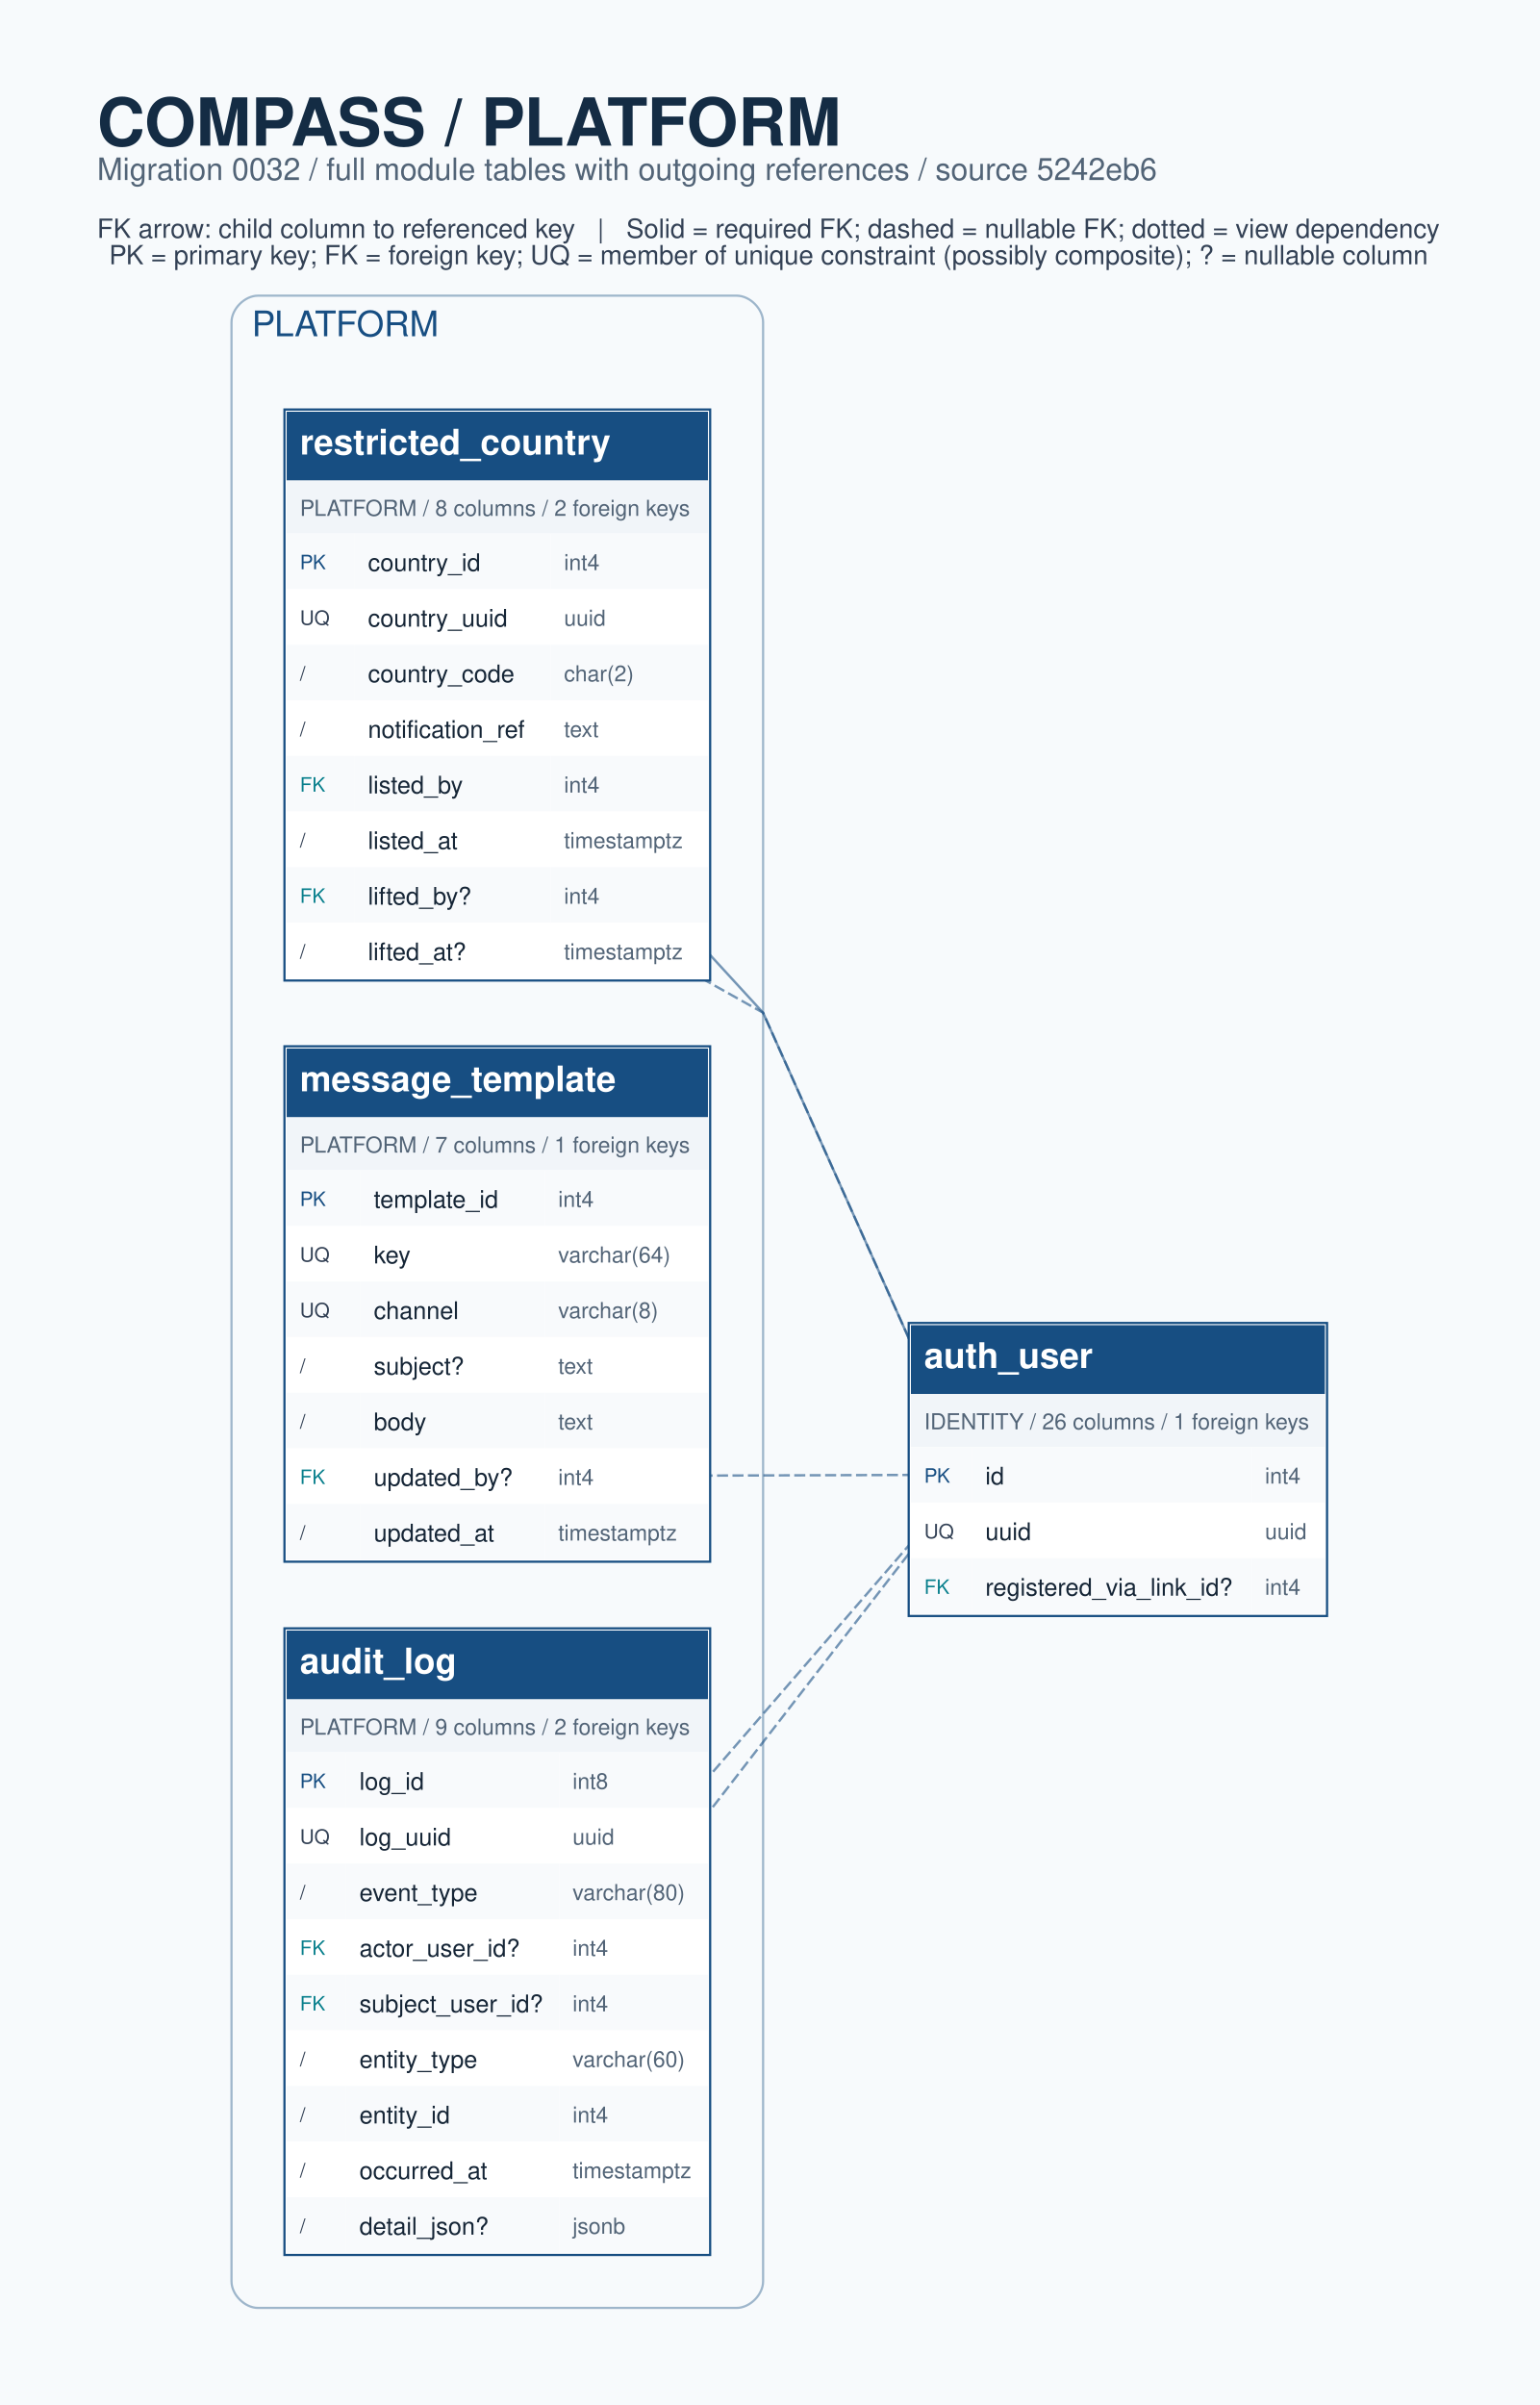
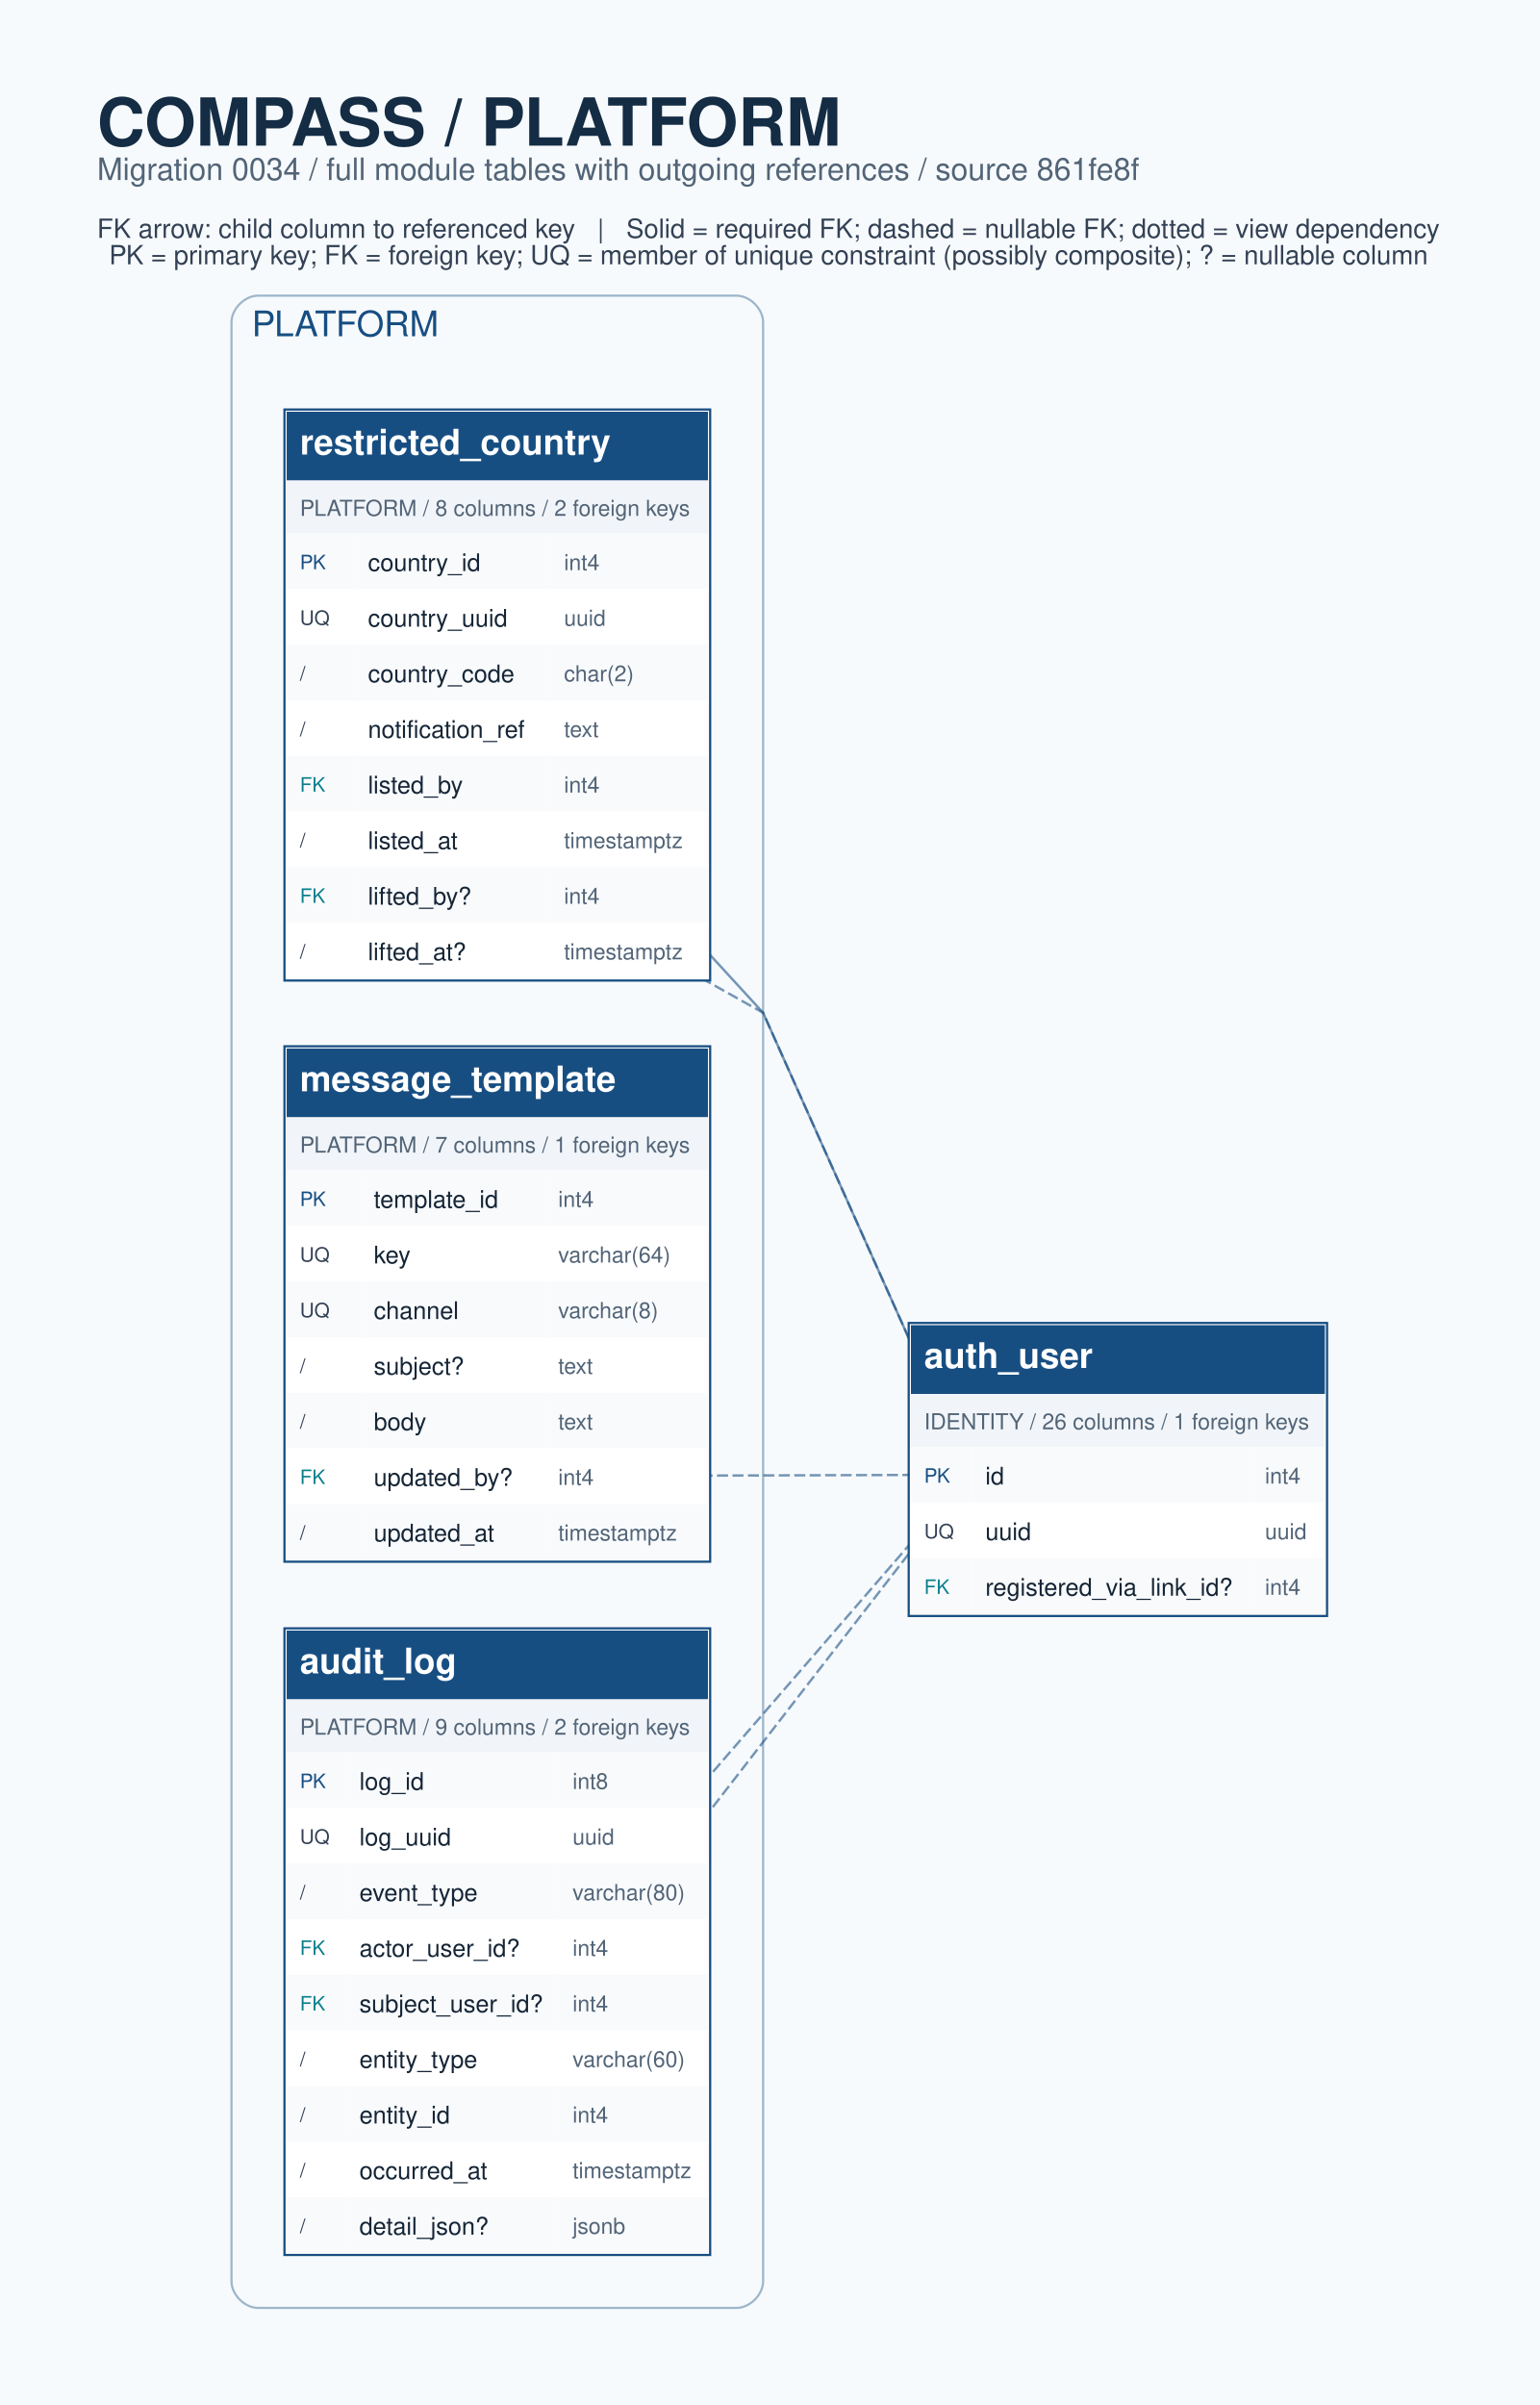
<svg xmlns="http://www.w3.org/2000/svg" xmlns:xlink="http://www.w3.org/1999/xlink" width="698pt" height="1090pt" viewBox="0.00 0.00 698.00 1090.00">
  <g id="graph0" class="graph" transform="scale(1 1) rotate(0) translate(36 1054)">
    <polygon fill="#f7fafc" stroke="none" points="-36,36 -36,-1054 662.45,-1054 662.45,36 -36,36" />
    <text xml:space="preserve" text-anchor="start" x="8" y="-988" font-family="Helvetica,sans-Serif" font-weight="bold" font-size="30.00" fill="#142c44">COMPASS / PLATFORM</text>
-     <text xml:space="preserve" text-anchor="start" x="8" y="-972.4" font-family="Helvetica,sans-Serif" font-size="14.00" fill="#526477">Migration 0032 / full module tables with outgoing references / source 5242eb6</text>
+     <text xml:space="preserve" text-anchor="start" x="8" y="-972.4" font-family="Helvetica,sans-Serif" font-size="14.00" fill="#526477">Migration 0034 / full module tables with outgoing references / source 861fe8f</text>
    <text xml:space="preserve" text-anchor="start" x="8" y="-946.2" font-family="Helvetica,sans-Serif" font-size="12.00" fill="#334155">FK arrow: child column to referenced key   |   Solid = required FK; dashed = nullable FK; dotted = view dependency</text>
    <text xml:space="preserve" text-anchor="start" x="13.43" y="-934.2" font-family="Helvetica,sans-Serif" font-size="12.00" fill="#334155">PK = primary key; FK = foreign key; UQ = member of unique constraint (possibly composite); ? = nullable column</text>
    <g id="clust1" class="cluster">
      <path fill="#f7fafc" stroke="#174e82" stroke-opacity="0.396" d="M80.94,-8C80.94,-8 297.89,-8 297.89,-8 303.89,-8 309.89,-14 309.89,-20 309.89,-20 309.89,-908 309.89,-908 309.89,-914 303.89,-920 297.89,-920 297.89,-920 80.94,-920 80.94,-920 74.94,-920 68.94,-914 68.94,-908 68.94,-908 68.94,-20 68.94,-20 68.94,-14 74.94,-8 80.94,-8" />
      <text xml:space="preserve" text-anchor="middle" x="120.5" y="-901.6" font-family="Helvetica,sans-Serif" font-size="16.00" fill="#174e82">PLATFORM</text>
    </g>
    <g id="FK003" class="edge">
      <g id="a_FK003">
        <a xlink:title="FK003 / audit_log_actor_user_id_fkey / audit_log(actor_user_id) to auth_user(id) / FOREIGN KEY (actor_user_id) REFERENCES auth_user(id)">
          <path fill="none" stroke="#174e82" stroke-width="1.1" stroke-dasharray="5,2" stroke-opacity="0.584" d="M218.53,-171.6C218.53,-171.6 367.94,-344.34 398.29,-379.43" />
          <polygon fill="#174e82" fill-opacity="0.584" stroke="#174e82" stroke-width="1.1" stroke-opacity="0.584" points="396.56,-380.91 402.54,-384.34 400,-377.94 396.56,-380.91" />
        </a>
      </g>
    </g>
    <g id="FK004" class="edge">
      <g id="a_FK004">
        <a xlink:title="FK004 / audit_log_subject_user_id_fkey / audit_log(subject_user_id) to auth_user(id) / FOREIGN KEY (subject_user_id) REFERENCES auth_user(id)">
          <path fill="none" stroke="#174e82" stroke-width="1.1" stroke-dasharray="5,2" stroke-opacity="0.584" d="M218.53,-146.4C218.53,-146.4 369.24,-341.16 398.67,-379.2" />
          <polygon fill="#174e82" fill-opacity="0.584" stroke="#174e82" stroke-width="1.1" stroke-opacity="0.584" points="396.83,-380.53 402.61,-384.28 400.43,-377.75 396.83,-380.53" />
        </a>
      </g>
    </g>
-     <g id="FK045" class="edge">
-       <g id="a_FK045">
-         <a xlink:title="FK045 / message_template_updated_by_fkey / message_template(updated_by) to auth_user(id) / FOREIGN KEY (updated_by) REFERENCES auth_user(id)">
+     <g id="FK060" class="edge">
+       <g id="a_FK060">
+         <a xlink:title="FK060 / message_template_updated_by_fkey / message_template(updated_by) to auth_user(id) / FOREIGN KEY (updated_by) REFERENCES auth_user(id)">
          <path fill="none" stroke="#174e82" stroke-width="1.1" stroke-dasharray="5,2" stroke-opacity="0.584" d="M212.01,-385C212.01,-385 360.03,-385.46 395.88,-385.58" />
          <polygon fill="#174e82" fill-opacity="0.584" stroke="#174e82" stroke-width="1.1" stroke-opacity="0.584" points="395.45,-387.85 401.96,-385.59 395.47,-383.3 395.45,-387.85" />
        </a>
      </g>
    </g>
-     <g id="FK077" class="edge">
-       <g id="a_FK077">
-         <a xlink:title="FK077 / restricted_country_lifted_by_fkey / restricted_country(lifted_by) to auth_user(id) / FOREIGN KEY (lifted_by) REFERENCES auth_user(id)">
+     <g id="FK092" class="edge">
+       <g id="a_FK092">
+         <a xlink:title="FK092 / restricted_country_lifted_by_fkey / restricted_country(lifted_by) to auth_user(id) / FOREIGN KEY (lifted_by) REFERENCES auth_user(id)">
          <path fill="none" stroke="#174e82" stroke-width="1.1" stroke-dasharray="5,2" stroke-opacity="0.584" d="M214.65,-648.4C214.65,-648.4 309.89,-595 309.89,-595 309.89,-595 383.92,-429.63 400.4,-392.81" />
          <polygon fill="#174e82" fill-opacity="0.584" stroke="#174e82" stroke-width="1.1" stroke-opacity="0.584" points="402.37,-393.98 402.94,-387.12 398.21,-392.12 402.37,-393.98" />
        </a>
      </g>
    </g>
-     <g id="FK078" class="edge">
-       <g id="a_FK078">
-         <a xlink:title="FK078 / restricted_country_listed_by_fkey / restricted_country(listed_by) to auth_user(id) / FOREIGN KEY (listed_by) REFERENCES auth_user(id)">
+     <g id="FK093" class="edge">
+       <g id="a_FK093">
+         <a xlink:title="FK093 / restricted_country_listed_by_fkey / restricted_country(listed_by) to auth_user(id) / FOREIGN KEY (listed_by) REFERENCES auth_user(id)">
          <path fill="none" stroke="#174e82" stroke-width="1.1" stroke-opacity="0.584" d="M214.65,-698.8C214.65,-698.8 309.89,-595 309.89,-595 309.89,-595 383.92,-429.63 400.4,-392.81" />
          <polygon fill="#174e82" fill-opacity="0.584" stroke="#174e82" stroke-width="1.1" stroke-opacity="0.584" points="402.37,-393.98 402.94,-387.12 398.21,-392.12 402.37,-393.98" />
        </a>
      </g>
    </g>
    <g id="table_audit_log" class="node">
      <g id="a_table_audit_log">
        <a xlink:href="../table_reference.md#audit-log" xlink:title="audit_log">
          <polygon fill="#ffffff" stroke="none" points="92.94,-32 92.94,-316 285.89,-316 285.89,-32 92.94,-32" />
          <polygon fill="none" stroke="#174e82" points="92.94,-32 92.94,-316 285.89,-316 285.89,-32 92.94,-32" />
          <polygon fill="#174e82" stroke="none" points="93.94,-283.8 93.94,-315 284.89,-315 284.89,-283.8 93.94,-283.8" />
          <text xml:space="preserve" text-anchor="start" x="99.94" y="-295.6" font-family="Helvetica,sans-Serif" font-weight="bold" font-size="16.00" fill="white">audit_log</text>
          <polygon fill="#f1f5f9" stroke="none" points="93.94,-259.8 93.94,-283.8 284.89,-283.8 284.89,-259.8 93.94,-259.8" />
          <text xml:space="preserve" text-anchor="start" x="99.94" y="-267.8" font-family="Helvetica,sans-Serif" font-size="10.00" fill="#526477">PLATFORM / 9 columns / 2 foreign keys</text>
          <polygon fill="#f8fafc" stroke="none" points="93.94,-234.6 93.94,-259.8 120.9,-259.8 120.9,-234.6 93.94,-234.6" />
          <text xml:space="preserve" text-anchor="start" x="99.94" y="-243.6" font-family="Helvetica,sans-Serif" font-size="9.00" fill="#174e82">PK</text>
          <polygon fill="#f8fafc" stroke="none" points="120.9,-234.6 120.9,-259.8 217.53,-259.8 217.53,-234.6 120.9,-234.6" />
          <text xml:space="preserve" text-anchor="start" x="126.9" y="-242.8" font-family="Helvetica,sans-Serif" font-size="11.00" fill="#152536">log_id</text>
          <polygon fill="#f8fafc" stroke="none" points="217.53,-234.6 217.53,-259.8 284.89,-259.8 284.89,-234.6 217.53,-234.6" />
          <text xml:space="preserve" text-anchor="start" x="223.53" y="-243.2" font-family="Helvetica,sans-Serif" font-size="10.00" fill="#526477">int8</text>
          <polygon fill="#ffffff" stroke="none" points="93.94,-209.4 93.94,-234.6 120.9,-234.6 120.9,-209.4 93.94,-209.4" />
          <text xml:space="preserve" text-anchor="start" x="99.94" y="-218.4" font-family="Helvetica,sans-Serif" font-size="9.00" fill="#334155">UQ</text>
          <polygon fill="#ffffff" stroke="none" points="120.9,-209.4 120.9,-234.6 217.53,-234.6 217.53,-209.4 120.9,-209.4" />
          <text xml:space="preserve" text-anchor="start" x="126.9" y="-217.6" font-family="Helvetica,sans-Serif" font-size="11.00" fill="#152536">log_uuid</text>
          <polygon fill="#ffffff" stroke="none" points="217.53,-209.4 217.53,-234.6 284.89,-234.6 284.89,-209.4 217.53,-209.4" />
          <text xml:space="preserve" text-anchor="start" x="223.53" y="-218" font-family="Helvetica,sans-Serif" font-size="10.00" fill="#526477">uuid</text>
          <polygon fill="#f8fafc" stroke="none" points="93.94,-184.2 93.94,-209.4 120.9,-209.4 120.9,-184.2 93.94,-184.2" />
          <text xml:space="preserve" text-anchor="start" x="99.94" y="-193.2" font-family="Helvetica,sans-Serif" font-size="9.00" fill="#334155">/</text>
          <polygon fill="#f8fafc" stroke="none" points="120.9,-184.2 120.9,-209.4 217.53,-209.4 217.53,-184.2 120.9,-184.2" />
          <text xml:space="preserve" text-anchor="start" x="126.9" y="-192.4" font-family="Helvetica,sans-Serif" font-size="11.00" fill="#152536">event_type</text>
          <polygon fill="#f8fafc" stroke="none" points="217.53,-184.2 217.53,-209.4 284.89,-209.4 284.89,-184.2 217.53,-184.2" />
          <text xml:space="preserve" text-anchor="start" x="223.53" y="-192.8" font-family="Helvetica,sans-Serif" font-size="10.00" fill="#526477">varchar(80)</text>
          <polygon fill="#ffffff" stroke="none" points="93.94,-159 93.94,-184.2 120.9,-184.2 120.9,-159 93.94,-159" />
          <text xml:space="preserve" text-anchor="start" x="99.94" y="-168" font-family="Helvetica,sans-Serif" font-size="9.00" fill="#087f8c">FK</text>
          <polygon fill="#ffffff" stroke="none" points="120.9,-159 120.9,-184.2 217.53,-184.2 217.53,-159 120.9,-159" />
          <text xml:space="preserve" text-anchor="start" x="126.9" y="-167.2" font-family="Helvetica,sans-Serif" font-size="11.00" fill="#152536">actor_user_id?</text>
          <polygon fill="#ffffff" stroke="none" points="217.53,-159 217.53,-184.2 284.89,-184.2 284.89,-159 217.53,-159" />
          <text xml:space="preserve" text-anchor="start" x="223.53" y="-167.6" font-family="Helvetica,sans-Serif" font-size="10.00" fill="#526477">int4</text>
          <polygon fill="#f8fafc" stroke="none" points="93.94,-133.8 93.94,-159 120.9,-159 120.9,-133.8 93.94,-133.8" />
          <text xml:space="preserve" text-anchor="start" x="99.94" y="-142.8" font-family="Helvetica,sans-Serif" font-size="9.00" fill="#087f8c">FK</text>
          <polygon fill="#f8fafc" stroke="none" points="120.9,-133.8 120.9,-159 217.53,-159 217.53,-133.8 120.9,-133.8" />
          <text xml:space="preserve" text-anchor="start" x="126.9" y="-142" font-family="Helvetica,sans-Serif" font-size="11.00" fill="#152536">subject_user_id?</text>
          <polygon fill="#f8fafc" stroke="none" points="217.53,-133.8 217.53,-159 284.89,-159 284.89,-133.8 217.53,-133.8" />
          <text xml:space="preserve" text-anchor="start" x="223.53" y="-142.4" font-family="Helvetica,sans-Serif" font-size="10.00" fill="#526477">int4</text>
          <polygon fill="#ffffff" stroke="none" points="93.94,-108.6 93.94,-133.8 120.9,-133.8 120.9,-108.6 93.94,-108.6" />
          <text xml:space="preserve" text-anchor="start" x="99.94" y="-117.6" font-family="Helvetica,sans-Serif" font-size="9.00" fill="#334155">/</text>
          <polygon fill="#ffffff" stroke="none" points="120.9,-108.6 120.9,-133.8 217.53,-133.8 217.53,-108.6 120.9,-108.6" />
          <text xml:space="preserve" text-anchor="start" x="126.9" y="-116.8" font-family="Helvetica,sans-Serif" font-size="11.00" fill="#152536">entity_type</text>
          <polygon fill="#ffffff" stroke="none" points="217.53,-108.6 217.53,-133.8 284.89,-133.8 284.89,-108.6 217.53,-108.6" />
          <text xml:space="preserve" text-anchor="start" x="223.53" y="-117.2" font-family="Helvetica,sans-Serif" font-size="10.00" fill="#526477">varchar(60)</text>
          <polygon fill="#f8fafc" stroke="none" points="93.94,-83.4 93.94,-108.6 120.9,-108.6 120.9,-83.4 93.94,-83.4" />
          <text xml:space="preserve" text-anchor="start" x="99.94" y="-92.4" font-family="Helvetica,sans-Serif" font-size="9.00" fill="#334155">/</text>
          <polygon fill="#f8fafc" stroke="none" points="120.9,-83.4 120.9,-108.6 217.53,-108.6 217.53,-83.4 120.9,-83.4" />
          <text xml:space="preserve" text-anchor="start" x="126.9" y="-91.6" font-family="Helvetica,sans-Serif" font-size="11.00" fill="#152536">entity_id</text>
          <polygon fill="#f8fafc" stroke="none" points="217.53,-83.4 217.53,-108.6 284.89,-108.6 284.89,-83.4 217.53,-83.4" />
          <text xml:space="preserve" text-anchor="start" x="223.53" y="-92" font-family="Helvetica,sans-Serif" font-size="10.00" fill="#526477">int4</text>
          <polygon fill="#ffffff" stroke="none" points="93.94,-58.2 93.94,-83.4 120.9,-83.4 120.9,-58.2 93.94,-58.2" />
          <text xml:space="preserve" text-anchor="start" x="99.94" y="-67.2" font-family="Helvetica,sans-Serif" font-size="9.00" fill="#334155">/</text>
          <polygon fill="#ffffff" stroke="none" points="120.9,-58.2 120.9,-83.4 217.53,-83.4 217.53,-58.2 120.9,-58.2" />
          <text xml:space="preserve" text-anchor="start" x="126.9" y="-66.4" font-family="Helvetica,sans-Serif" font-size="11.00" fill="#152536">occurred_at</text>
          <polygon fill="#ffffff" stroke="none" points="217.53,-58.2 217.53,-83.4 284.89,-83.4 284.89,-58.2 217.53,-58.2" />
          <text xml:space="preserve" text-anchor="start" x="223.53" y="-66.8" font-family="Helvetica,sans-Serif" font-size="10.00" fill="#526477">timestamptz</text>
          <polygon fill="#f8fafc" stroke="none" points="93.94,-33 93.94,-58.2 120.9,-58.2 120.9,-33 93.94,-33" />
          <text xml:space="preserve" text-anchor="start" x="99.94" y="-42" font-family="Helvetica,sans-Serif" font-size="9.00" fill="#334155">/</text>
          <polygon fill="#f8fafc" stroke="none" points="120.9,-33 120.9,-58.2 217.53,-58.2 217.53,-33 120.9,-33" />
          <text xml:space="preserve" text-anchor="start" x="126.9" y="-41.2" font-family="Helvetica,sans-Serif" font-size="11.00" fill="#152536">detail_json?</text>
          <polygon fill="#f8fafc" stroke="none" points="217.53,-33 217.53,-58.2 284.89,-58.2 284.89,-33 217.53,-33" />
          <text xml:space="preserve" text-anchor="start" x="223.53" y="-41.6" font-family="Helvetica,sans-Serif" font-size="10.00" fill="#526477">jsonb</text>
        </a>
      </g>
    </g>
    <g id="table_message_template" class="node">
      <g id="a_table_message_template">
        <a xlink:href="../table_reference.md#message-template" xlink:title="message_template">
          <polygon fill="#ffffff" stroke="none" points="92.94,-346.2 92.94,-579.8 285.89,-579.8 285.89,-346.2 92.94,-346.2" />
          <polygon fill="none" stroke="#174e82" points="92.94,-346.2 92.94,-579.8 285.89,-579.8 285.89,-346.2 92.94,-346.2" />
          <polygon fill="#174e82" stroke="none" points="93.94,-547.6 93.94,-578.8 284.89,-578.8 284.89,-547.6 93.94,-547.6" />
          <text xml:space="preserve" text-anchor="start" x="99.94" y="-559.4" font-family="Helvetica,sans-Serif" font-weight="bold" font-size="16.00" fill="white">message_template</text>
          <polygon fill="#f1f5f9" stroke="none" points="93.94,-523.6 93.94,-547.6 284.89,-547.6 284.89,-523.6 93.94,-523.6" />
          <text xml:space="preserve" text-anchor="start" x="99.94" y="-531.6" font-family="Helvetica,sans-Serif" font-size="10.00" fill="#526477">PLATFORM / 7 columns / 1 foreign keys</text>
          <polygon fill="#f8fafc" stroke="none" points="93.94,-498.4 93.94,-523.6 127.42,-523.6 127.42,-498.4 93.94,-498.4" />
          <text xml:space="preserve" text-anchor="start" x="99.94" y="-507.4" font-family="Helvetica,sans-Serif" font-size="9.00" fill="#174e82">PK</text>
          <polygon fill="#f8fafc" stroke="none" points="127.42,-498.4 127.42,-523.6 211.01,-523.6 211.01,-498.4 127.42,-498.4" />
          <text xml:space="preserve" text-anchor="start" x="133.42" y="-506.6" font-family="Helvetica,sans-Serif" font-size="11.00" fill="#152536">template_id</text>
          <polygon fill="#f8fafc" stroke="none" points="211.01,-498.4 211.01,-523.6 284.89,-523.6 284.89,-498.4 211.01,-498.4" />
          <text xml:space="preserve" text-anchor="start" x="217.01" y="-507" font-family="Helvetica,sans-Serif" font-size="10.00" fill="#526477">int4</text>
          <polygon fill="#ffffff" stroke="none" points="93.94,-473.2 93.94,-498.4 127.42,-498.4 127.42,-473.2 93.94,-473.2" />
          <text xml:space="preserve" text-anchor="start" x="99.94" y="-482.2" font-family="Helvetica,sans-Serif" font-size="9.00" fill="#334155">UQ</text>
          <polygon fill="#ffffff" stroke="none" points="127.42,-473.2 127.42,-498.4 211.01,-498.4 211.01,-473.2 127.42,-473.2" />
          <text xml:space="preserve" text-anchor="start" x="133.42" y="-481.4" font-family="Helvetica,sans-Serif" font-size="11.00" fill="#152536">key</text>
          <polygon fill="#ffffff" stroke="none" points="211.01,-473.2 211.01,-498.4 284.89,-498.4 284.89,-473.2 211.01,-473.2" />
          <text xml:space="preserve" text-anchor="start" x="217.01" y="-481.8" font-family="Helvetica,sans-Serif" font-size="10.00" fill="#526477">varchar(64)</text>
          <polygon fill="#f8fafc" stroke="none" points="93.94,-448 93.94,-473.2 127.42,-473.2 127.42,-448 93.94,-448" />
          <text xml:space="preserve" text-anchor="start" x="99.94" y="-457" font-family="Helvetica,sans-Serif" font-size="9.00" fill="#334155">UQ</text>
          <polygon fill="#f8fafc" stroke="none" points="127.42,-448 127.42,-473.2 211.01,-473.2 211.01,-448 127.42,-448" />
          <text xml:space="preserve" text-anchor="start" x="133.42" y="-456.2" font-family="Helvetica,sans-Serif" font-size="11.00" fill="#152536">channel</text>
          <polygon fill="#f8fafc" stroke="none" points="211.01,-448 211.01,-473.2 284.89,-473.2 284.89,-448 211.01,-448" />
          <text xml:space="preserve" text-anchor="start" x="217.01" y="-456.6" font-family="Helvetica,sans-Serif" font-size="10.00" fill="#526477">varchar(8)</text>
          <polygon fill="#ffffff" stroke="none" points="93.94,-422.8 93.94,-448 127.42,-448 127.42,-422.8 93.94,-422.8" />
          <text xml:space="preserve" text-anchor="start" x="99.94" y="-431.8" font-family="Helvetica,sans-Serif" font-size="9.00" fill="#334155">/</text>
          <polygon fill="#ffffff" stroke="none" points="127.42,-422.8 127.42,-448 211.01,-448 211.01,-422.8 127.42,-422.8" />
          <text xml:space="preserve" text-anchor="start" x="133.42" y="-431" font-family="Helvetica,sans-Serif" font-size="11.00" fill="#152536">subject?</text>
          <polygon fill="#ffffff" stroke="none" points="211.01,-422.8 211.01,-448 284.89,-448 284.89,-422.8 211.01,-422.8" />
          <text xml:space="preserve" text-anchor="start" x="217.01" y="-431.4" font-family="Helvetica,sans-Serif" font-size="10.00" fill="#526477">text</text>
          <polygon fill="#f8fafc" stroke="none" points="93.94,-397.6 93.94,-422.8 127.42,-422.8 127.42,-397.6 93.94,-397.6" />
          <text xml:space="preserve" text-anchor="start" x="99.94" y="-406.6" font-family="Helvetica,sans-Serif" font-size="9.00" fill="#334155">/</text>
          <polygon fill="#f8fafc" stroke="none" points="127.42,-397.6 127.42,-422.8 211.01,-422.8 211.01,-397.6 127.42,-397.6" />
          <text xml:space="preserve" text-anchor="start" x="133.42" y="-405.8" font-family="Helvetica,sans-Serif" font-size="11.00" fill="#152536">body</text>
          <polygon fill="#f8fafc" stroke="none" points="211.01,-397.6 211.01,-422.8 284.89,-422.8 284.89,-397.6 211.01,-397.6" />
          <text xml:space="preserve" text-anchor="start" x="217.01" y="-406.2" font-family="Helvetica,sans-Serif" font-size="10.00" fill="#526477">text</text>
          <polygon fill="#ffffff" stroke="none" points="93.94,-372.4 93.94,-397.6 127.42,-397.6 127.42,-372.4 93.94,-372.4" />
          <text xml:space="preserve" text-anchor="start" x="99.94" y="-381.4" font-family="Helvetica,sans-Serif" font-size="9.00" fill="#087f8c">FK</text>
          <polygon fill="#ffffff" stroke="none" points="127.42,-372.4 127.42,-397.6 211.01,-397.6 211.01,-372.4 127.42,-372.4" />
          <text xml:space="preserve" text-anchor="start" x="133.42" y="-380.6" font-family="Helvetica,sans-Serif" font-size="11.00" fill="#152536">updated_by?</text>
          <polygon fill="#ffffff" stroke="none" points="211.01,-372.4 211.01,-397.6 284.89,-397.6 284.89,-372.4 211.01,-372.4" />
          <text xml:space="preserve" text-anchor="start" x="217.01" y="-381" font-family="Helvetica,sans-Serif" font-size="10.00" fill="#526477">int4</text>
          <polygon fill="#f8fafc" stroke="none" points="93.94,-347.2 93.94,-372.4 127.42,-372.4 127.42,-347.2 93.94,-347.2" />
          <text xml:space="preserve" text-anchor="start" x="99.94" y="-356.2" font-family="Helvetica,sans-Serif" font-size="9.00" fill="#334155">/</text>
          <polygon fill="#f8fafc" stroke="none" points="127.42,-347.2 127.42,-372.4 211.01,-372.4 211.01,-347.2 127.42,-347.2" />
          <text xml:space="preserve" text-anchor="start" x="133.42" y="-355.4" font-family="Helvetica,sans-Serif" font-size="11.00" fill="#152536">updated_at</text>
          <polygon fill="#f8fafc" stroke="none" points="211.01,-347.2 211.01,-372.4 284.89,-372.4 284.89,-347.2 211.01,-347.2" />
          <text xml:space="preserve" text-anchor="start" x="217.01" y="-355.8" font-family="Helvetica,sans-Serif" font-size="10.00" fill="#526477">timestamptz</text>
        </a>
      </g>
    </g>
    <g id="table_restricted_country" class="node">
      <g id="a_table_restricted_country">
        <a xlink:href="../table_reference.md#restricted-country" xlink:title="restricted_country">
          <polygon fill="#ffffff" stroke="none" points="92.94,-609.6 92.94,-868.4 285.89,-868.4 285.89,-609.6 92.94,-609.6" />
          <polygon fill="none" stroke="#174e82" points="92.94,-609.6 92.94,-868.4 285.89,-868.4 285.89,-609.6 92.94,-609.6" />
          <polygon fill="#174e82" stroke="none" points="93.94,-836.2 93.94,-867.4 284.89,-867.4 284.89,-836.2 93.94,-836.2" />
          <text xml:space="preserve" text-anchor="start" x="99.94" y="-848" font-family="Helvetica,sans-Serif" font-weight="bold" font-size="16.00" fill="white">restricted_country</text>
          <polygon fill="#f1f5f9" stroke="none" points="93.94,-812.2 93.94,-836.2 284.89,-836.2 284.89,-812.2 93.94,-812.2" />
          <text xml:space="preserve" text-anchor="start" x="99.94" y="-820.2" font-family="Helvetica,sans-Serif" font-size="10.00" fill="#526477">PLATFORM / 8 columns / 2 foreign keys</text>
          <polygon fill="#f8fafc" stroke="none" points="93.94,-787 93.94,-812.2 124.78,-812.2 124.78,-787 93.94,-787" />
          <text xml:space="preserve" text-anchor="start" x="99.94" y="-796" font-family="Helvetica,sans-Serif" font-size="9.00" fill="#174e82">PK</text>
          <polygon fill="#f8fafc" stroke="none" points="124.78,-787 124.78,-812.2 213.65,-812.2 213.65,-787 124.78,-787" />
          <text xml:space="preserve" text-anchor="start" x="130.78" y="-795.2" font-family="Helvetica,sans-Serif" font-size="11.00" fill="#152536">country_id</text>
          <polygon fill="#f8fafc" stroke="none" points="213.65,-787 213.65,-812.2 284.89,-812.2 284.89,-787 213.65,-787" />
          <text xml:space="preserve" text-anchor="start" x="219.65" y="-795.6" font-family="Helvetica,sans-Serif" font-size="10.00" fill="#526477">int4</text>
          <polygon fill="#ffffff" stroke="none" points="93.94,-761.8 93.94,-787 124.78,-787 124.78,-761.8 93.94,-761.8" />
          <text xml:space="preserve" text-anchor="start" x="99.94" y="-770.8" font-family="Helvetica,sans-Serif" font-size="9.00" fill="#334155">UQ</text>
          <polygon fill="#ffffff" stroke="none" points="124.78,-761.8 124.78,-787 213.65,-787 213.65,-761.8 124.78,-761.8" />
          <text xml:space="preserve" text-anchor="start" x="130.78" y="-770" font-family="Helvetica,sans-Serif" font-size="11.00" fill="#152536">country_uuid</text>
          <polygon fill="#ffffff" stroke="none" points="213.65,-761.8 213.65,-787 284.89,-787 284.89,-761.8 213.65,-761.8" />
          <text xml:space="preserve" text-anchor="start" x="219.65" y="-770.4" font-family="Helvetica,sans-Serif" font-size="10.00" fill="#526477">uuid</text>
          <polygon fill="#f8fafc" stroke="none" points="93.94,-736.6 93.94,-761.8 124.78,-761.8 124.78,-736.6 93.94,-736.6" />
          <text xml:space="preserve" text-anchor="start" x="99.94" y="-745.6" font-family="Helvetica,sans-Serif" font-size="9.00" fill="#334155">/</text>
          <polygon fill="#f8fafc" stroke="none" points="124.78,-736.6 124.78,-761.8 213.65,-761.8 213.65,-736.6 124.78,-736.6" />
          <text xml:space="preserve" text-anchor="start" x="130.78" y="-744.8" font-family="Helvetica,sans-Serif" font-size="11.00" fill="#152536">country_code</text>
          <polygon fill="#f8fafc" stroke="none" points="213.65,-736.6 213.65,-761.8 284.89,-761.8 284.89,-736.6 213.65,-736.6" />
          <text xml:space="preserve" text-anchor="start" x="219.65" y="-745.2" font-family="Helvetica,sans-Serif" font-size="10.00" fill="#526477">char(2)</text>
          <polygon fill="#ffffff" stroke="none" points="93.94,-711.4 93.94,-736.6 124.78,-736.6 124.78,-711.4 93.94,-711.4" />
          <text xml:space="preserve" text-anchor="start" x="99.94" y="-720.4" font-family="Helvetica,sans-Serif" font-size="9.00" fill="#334155">/</text>
          <polygon fill="#ffffff" stroke="none" points="124.78,-711.4 124.78,-736.6 213.65,-736.6 213.65,-711.4 124.78,-711.4" />
          <text xml:space="preserve" text-anchor="start" x="130.78" y="-719.6" font-family="Helvetica,sans-Serif" font-size="11.00" fill="#152536">notification_ref</text>
          <polygon fill="#ffffff" stroke="none" points="213.65,-711.4 213.65,-736.6 284.89,-736.6 284.89,-711.4 213.65,-711.4" />
          <text xml:space="preserve" text-anchor="start" x="219.65" y="-720" font-family="Helvetica,sans-Serif" font-size="10.00" fill="#526477">text</text>
          <polygon fill="#f8fafc" stroke="none" points="93.94,-686.2 93.94,-711.4 124.78,-711.4 124.78,-686.2 93.94,-686.2" />
          <text xml:space="preserve" text-anchor="start" x="99.94" y="-695.2" font-family="Helvetica,sans-Serif" font-size="9.00" fill="#087f8c">FK</text>
          <polygon fill="#f8fafc" stroke="none" points="124.78,-686.2 124.78,-711.4 213.65,-711.4 213.65,-686.2 124.78,-686.2" />
          <text xml:space="preserve" text-anchor="start" x="130.78" y="-694.4" font-family="Helvetica,sans-Serif" font-size="11.00" fill="#152536">listed_by</text>
          <polygon fill="#f8fafc" stroke="none" points="213.65,-686.2 213.65,-711.4 284.89,-711.4 284.89,-686.2 213.65,-686.2" />
          <text xml:space="preserve" text-anchor="start" x="219.65" y="-694.8" font-family="Helvetica,sans-Serif" font-size="10.00" fill="#526477">int4</text>
          <polygon fill="#ffffff" stroke="none" points="93.94,-661 93.94,-686.2 124.78,-686.2 124.78,-661 93.94,-661" />
          <text xml:space="preserve" text-anchor="start" x="99.94" y="-670" font-family="Helvetica,sans-Serif" font-size="9.00" fill="#334155">/</text>
          <polygon fill="#ffffff" stroke="none" points="124.78,-661 124.78,-686.2 213.65,-686.2 213.65,-661 124.78,-661" />
          <text xml:space="preserve" text-anchor="start" x="130.78" y="-669.2" font-family="Helvetica,sans-Serif" font-size="11.00" fill="#152536">listed_at</text>
          <polygon fill="#ffffff" stroke="none" points="213.65,-661 213.65,-686.2 284.89,-686.2 284.89,-661 213.65,-661" />
          <text xml:space="preserve" text-anchor="start" x="219.65" y="-669.6" font-family="Helvetica,sans-Serif" font-size="10.00" fill="#526477">timestamptz</text>
          <polygon fill="#f8fafc" stroke="none" points="93.94,-635.8 93.94,-661 124.78,-661 124.78,-635.8 93.94,-635.8" />
          <text xml:space="preserve" text-anchor="start" x="99.94" y="-644.8" font-family="Helvetica,sans-Serif" font-size="9.00" fill="#087f8c">FK</text>
          <polygon fill="#f8fafc" stroke="none" points="124.78,-635.8 124.78,-661 213.65,-661 213.65,-635.8 124.78,-635.8" />
          <text xml:space="preserve" text-anchor="start" x="130.78" y="-644" font-family="Helvetica,sans-Serif" font-size="11.00" fill="#152536">lifted_by?</text>
          <polygon fill="#f8fafc" stroke="none" points="213.65,-635.8 213.65,-661 284.89,-661 284.89,-635.8 213.65,-635.8" />
          <text xml:space="preserve" text-anchor="start" x="219.65" y="-644.4" font-family="Helvetica,sans-Serif" font-size="10.00" fill="#526477">int4</text>
          <polygon fill="#ffffff" stroke="none" points="93.94,-610.6 93.94,-635.8 124.78,-635.8 124.78,-610.6 93.94,-610.6" />
          <text xml:space="preserve" text-anchor="start" x="99.94" y="-619.6" font-family="Helvetica,sans-Serif" font-size="9.00" fill="#334155">/</text>
          <polygon fill="#ffffff" stroke="none" points="124.78,-610.6 124.78,-635.8 213.65,-635.8 213.65,-610.6 124.78,-610.6" />
          <text xml:space="preserve" text-anchor="start" x="130.78" y="-618.8" font-family="Helvetica,sans-Serif" font-size="11.00" fill="#152536">lifted_at?</text>
          <polygon fill="#ffffff" stroke="none" points="213.65,-610.6 213.65,-635.8 284.89,-635.8 284.89,-610.6 213.65,-610.6" />
          <text xml:space="preserve" text-anchor="start" x="219.65" y="-619.2" font-family="Helvetica,sans-Serif" font-size="10.00" fill="#526477">timestamptz</text>
        </a>
      </g>
    </g>
    <g id="table_auth_user" class="node">
      <g id="a_table_auth_user">
        <a xlink:href="../table_reference.md#auth-user" xlink:title="auth_user">
          <polygon fill="#ffffff" stroke="none" points="375.89,-321.6 375.89,-454.4 565.51,-454.4 565.51,-321.6 375.89,-321.6" />
          <polygon fill="none" stroke="#174e82" points="375.89,-321.6 375.89,-454.4 565.51,-454.4 565.51,-321.6 375.89,-321.6" />
          <polygon fill="#174e82" stroke="none" points="376.89,-422.2 376.89,-453.4 564.51,-453.4 564.51,-422.2 376.89,-422.2" />
          <text xml:space="preserve" text-anchor="start" x="382.89" y="-434" font-family="Helvetica,sans-Serif" font-weight="bold" font-size="16.00" fill="white">auth_user</text>
          <polygon fill="#f1f5f9" stroke="none" points="376.89,-398.2 376.89,-422.2 564.51,-422.2 564.51,-398.2 376.89,-398.2" />
          <text xml:space="preserve" text-anchor="start" x="382.89" y="-406.2" font-family="Helvetica,sans-Serif" font-size="10.00" fill="#526477">IDENTITY / 26 columns / 1 foreign keys</text>
          <polygon fill="#f8fafc" stroke="none" points="376.89,-373 376.89,-398.2 404.62,-398.2 404.62,-373 376.89,-373" />
          <text xml:space="preserve" text-anchor="start" x="382.89" y="-382" font-family="Helvetica,sans-Serif" font-size="9.00" fill="#174e82">PK</text>
          <polygon fill="#f8fafc" stroke="none" points="404.62,-373 404.62,-398.2 531.37,-398.2 531.37,-373 404.62,-373" />
          <text xml:space="preserve" text-anchor="start" x="410.62" y="-381.2" font-family="Helvetica,sans-Serif" font-size="11.00" fill="#152536">id</text>
          <polygon fill="#f8fafc" stroke="none" points="531.37,-373 531.37,-398.2 564.51,-398.2 564.51,-373 531.37,-373" />
          <text xml:space="preserve" text-anchor="start" x="537.37" y="-381.6" font-family="Helvetica,sans-Serif" font-size="10.00" fill="#526477">int4</text>
          <polygon fill="#ffffff" stroke="none" points="376.89,-347.8 376.89,-373 404.62,-373 404.62,-347.8 376.89,-347.8" />
          <text xml:space="preserve" text-anchor="start" x="382.89" y="-356.8" font-family="Helvetica,sans-Serif" font-size="9.00" fill="#334155">UQ</text>
          <polygon fill="#ffffff" stroke="none" points="404.62,-347.8 404.62,-373 531.37,-373 531.37,-347.8 404.62,-347.8" />
          <text xml:space="preserve" text-anchor="start" x="410.62" y="-356" font-family="Helvetica,sans-Serif" font-size="11.00" fill="#152536">uuid</text>
          <polygon fill="#ffffff" stroke="none" points="531.37,-347.8 531.37,-373 564.51,-373 564.51,-347.8 531.37,-347.8" />
          <text xml:space="preserve" text-anchor="start" x="537.37" y="-356.4" font-family="Helvetica,sans-Serif" font-size="10.00" fill="#526477">uuid</text>
          <polygon fill="#f8fafc" stroke="none" points="376.89,-322.6 376.89,-347.8 404.62,-347.8 404.62,-322.6 376.89,-322.6" />
          <text xml:space="preserve" text-anchor="start" x="382.89" y="-331.6" font-family="Helvetica,sans-Serif" font-size="9.00" fill="#087f8c">FK</text>
          <polygon fill="#f8fafc" stroke="none" points="404.62,-322.6 404.62,-347.8 531.37,-347.8 531.37,-322.6 404.62,-322.6" />
          <text xml:space="preserve" text-anchor="start" x="410.62" y="-330.8" font-family="Helvetica,sans-Serif" font-size="11.00" fill="#152536">registered_via_link_id?</text>
          <polygon fill="#f8fafc" stroke="none" points="531.37,-322.6 531.37,-347.8 564.51,-347.8 564.51,-322.6 531.37,-322.6" />
          <text xml:space="preserve" text-anchor="start" x="537.37" y="-331.2" font-family="Helvetica,sans-Serif" font-size="10.00" fill="#526477">int4</text>
        </a>
      </g>
    </g>
  </g>
</svg>
